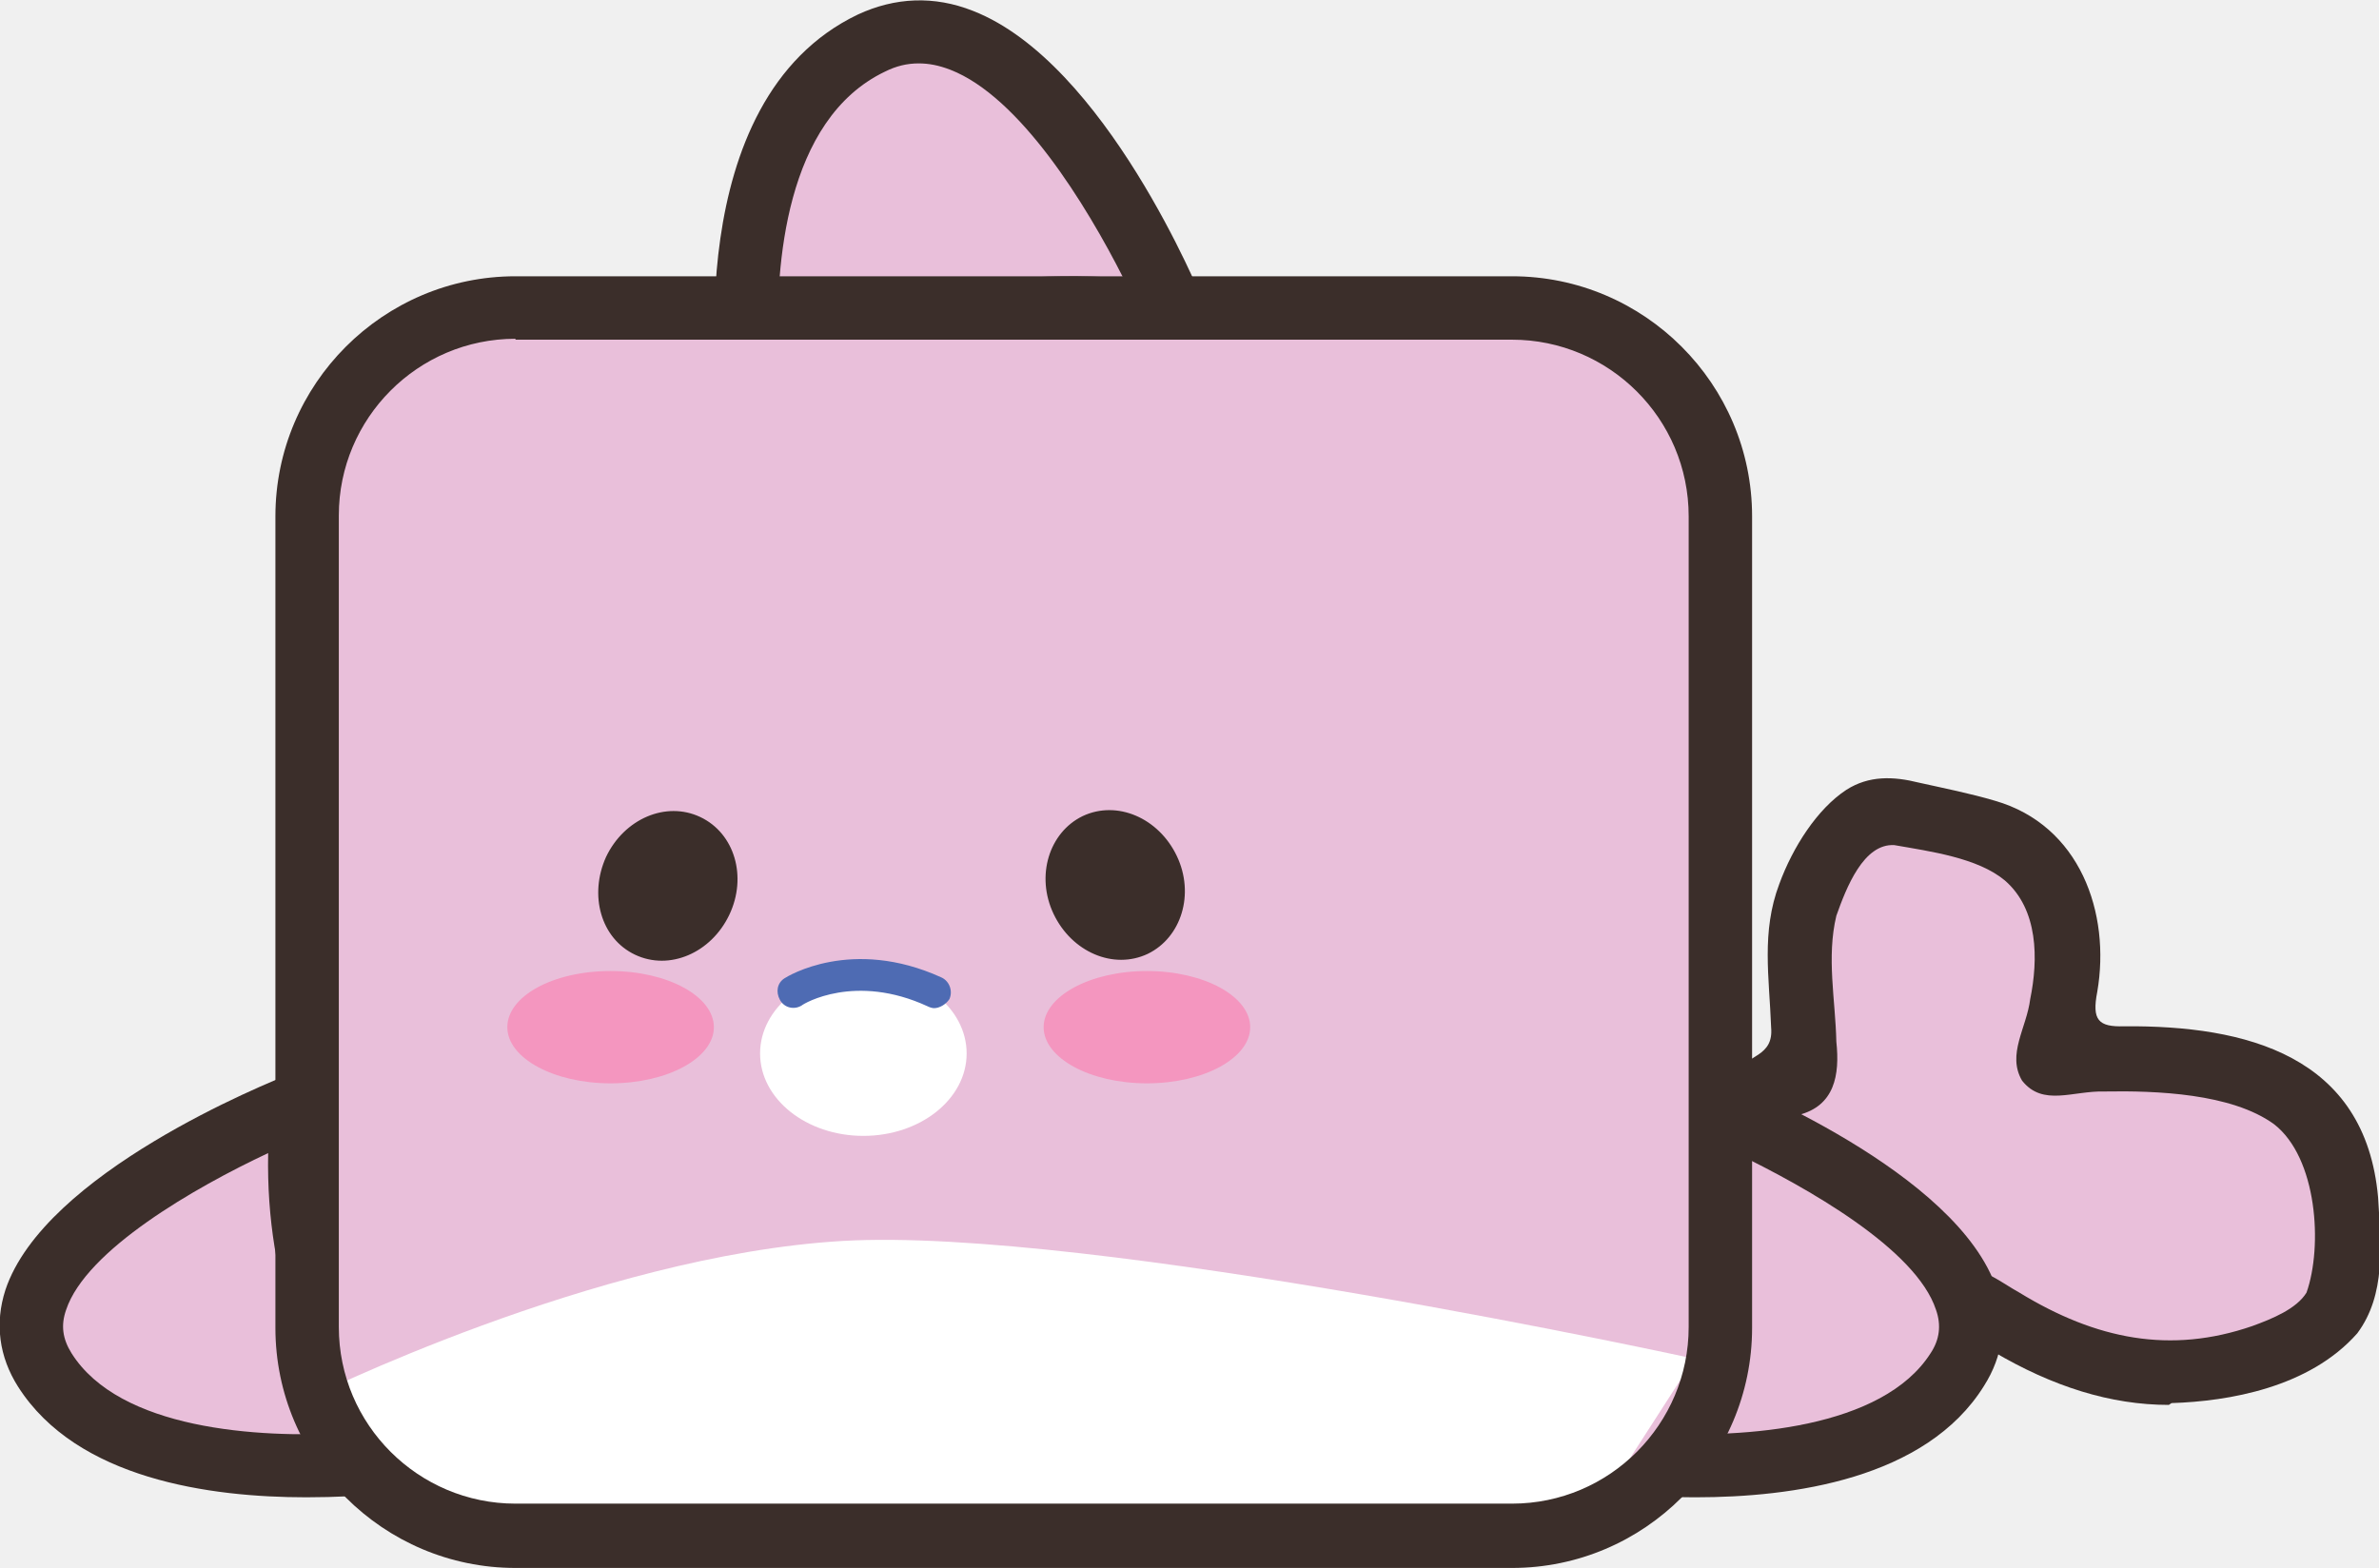
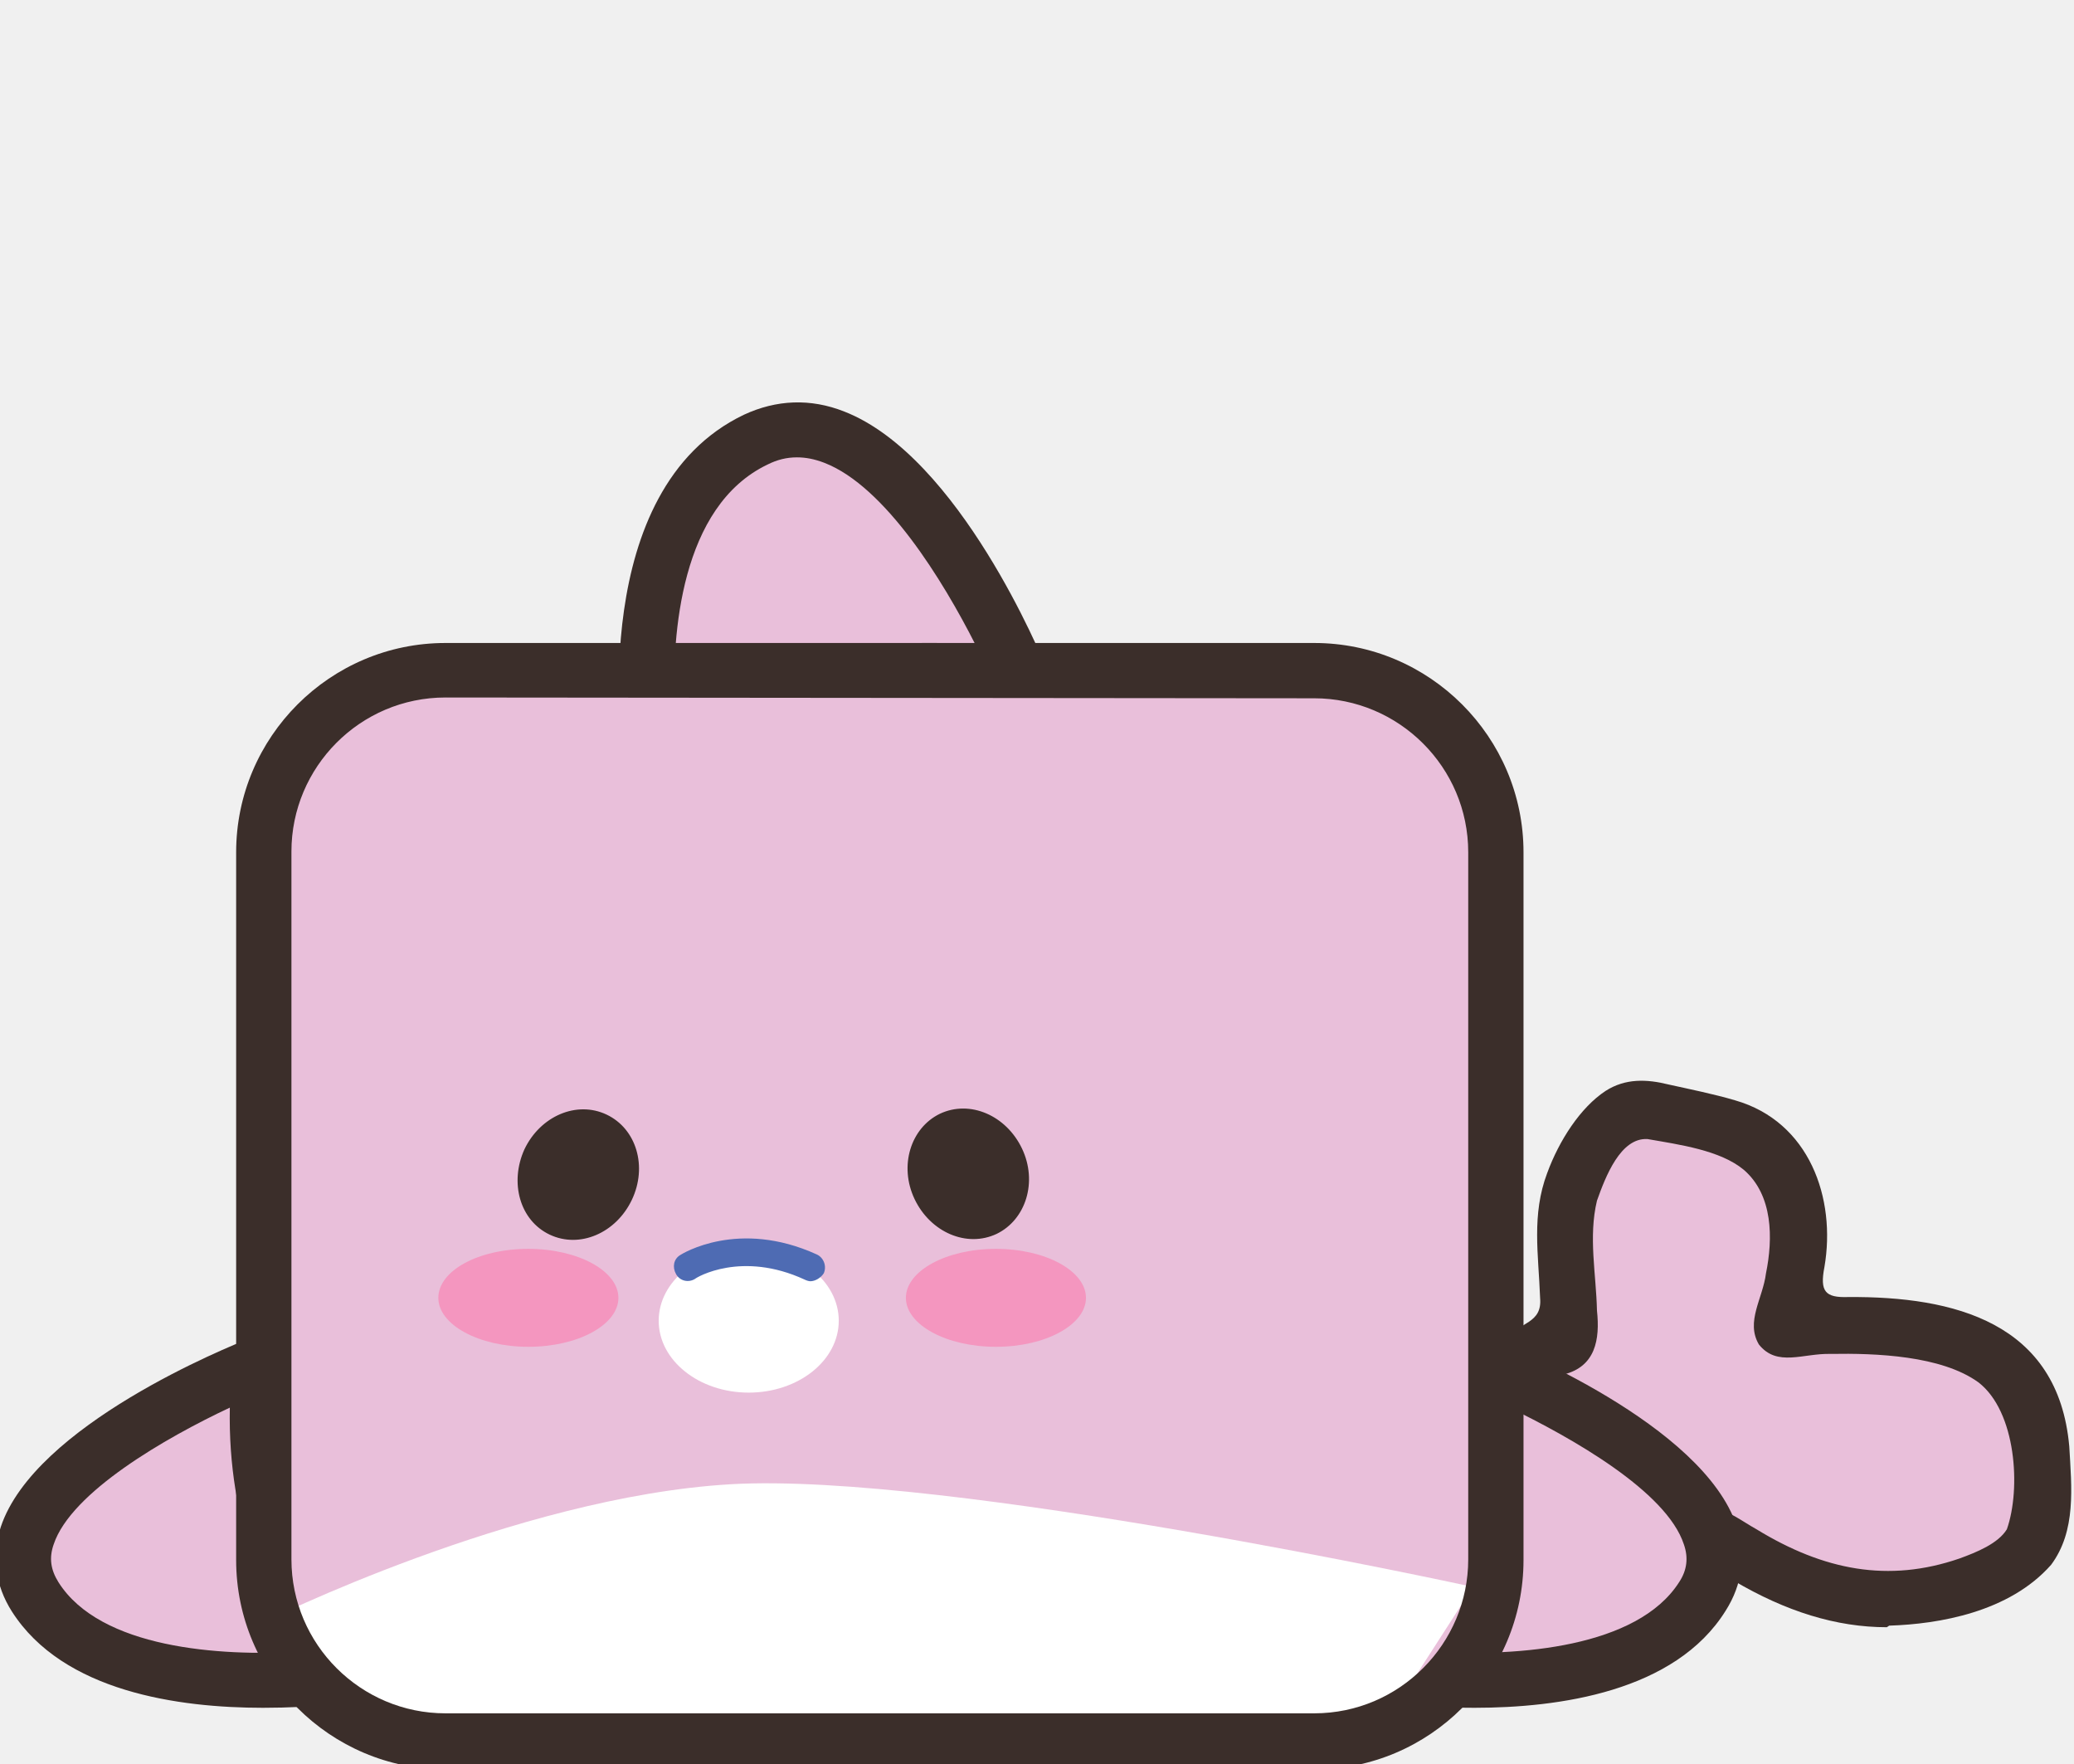
- <svg xmlns="http://www.w3.org/2000/svg" version="1.1" id="pink-dolphin-icon" x="0px" y="0px" viewBox="0 0 262.6 173.1" style="enable-background:new 0 0 262.6 173.1;" xml:space="preserve">
+ <svg xmlns="http://www.w3.org/2000/svg" version="1.1" id="pinkDolphinIcon" x="0px" y="0px" viewBox="0 0 262.6 223.3" style="enable-background:new 0 0 262.6 223.3;" xml:space="preserve">
  <style type="text/css">
	.st0{fill:#E9BFDA;}
	.st1{fill:#3B2E2A;}
	.st2{fill:#FFFFFF;}
	.st3{fill:#4E6BB3;}
	.st4{fill:#F496BF;}
</style>
-   <g id="fin-3">
-     <path class="st0" d="M129.6,34.8c0,0-15.7-38.6-33.5-30.1S82.8,44.5,82.8,44.5S99.1,30.5,129.6,34.8L129.6,34.8z" />
-     <path class="st1" d="M82.8,48c-0.4,0-0.8-0.1-1.2-0.2c-1.2-0.4-2-1.5-2.2-2.8c-0.2-1.4-4.6-33.9,15.3-43.4   c4.1-1.9,8.4-2.1,12.7-0.4c14.6,5.7,25.1,31.3,25.5,32.3c0.5,1.2,0.3,2.5-0.5,3.5c-0.8,1-2,1.5-3.2,1.3c-28.4-4-43.9,8.8-44.1,8.9   C84.4,47.7,83.6,48,82.8,48L82.8,48z M101.4,7c-1.3,0-2.5,0.3-3.7,0.9c-11.1,5.3-12.1,21.7-11.8,30.4c6.7-3.7,19.5-8.9,38.1-7.6   c-4.1-8.1-11.4-20-19.1-23C103.6,7.2,102.5,7,101.4,7z" />
+   <g id="dolphinIconFin3">
+     <path class="st0" d="M129.1,85.7c0,0-15.7-38.6-33.5-30.1S82.3,95.4,82.3,95.4S98.6,81.4,129.1,85.7L129.1,85.7z" />
+     <path class="st1" d="M82.3,98.9c-0.4,0-0.8-0.1-1.2-0.2c-1.2-0.4-2-1.5-2.2-2.8c-0.2-1.4-4.6-33.9,15.3-43.4   c4.1-1.9,8.4-2.1,12.7-0.4c14.6,5.7,25.1,31.3,25.5,32.3c0.5,1.2,0.3,2.5-0.5,3.5s-2,1.5-3.2,1.3c-28.4-4-43.9,8.8-44.1,8.9   C83.9,98.6,83.1,98.9,82.3,98.9L82.3,98.9z M100.9,57.9c-1.3,0-2.5,0.3-3.7,0.9c-11.1,5.3-12.1,21.7-11.8,30.4   c6.7-3.7,19.5-8.9,38.1-7.6c-4.1-8.1-11.4-20-19.1-23C103.1,58.1,102,57.9,100.9,57.9z" />
  </g>
-   <g id="tail">
-     <path class="st0" d="M194.1,120.2c1.9-0.1,4-0.1,4.8-1.2c1.2-2.3,0.2-5.2,0.3-7.8c-0.6-6.3-0.6-12.1,3.4-17.6   c1.2-1.8,2.8-3.7,4.9-4c2.5-0.4,6.3,1,9.1,1.5c11,2.2,13.3,11.8,10.8,21.3c-0.5,2.4-2.4,5.5,0.9,4.8c8.8-0.7,23.8-1.1,28.4,8.4   c2.9,5.7,2.2,13.4,1.8,16.4c-0.2,1.5-0.8,2.6-2,3.7c-3.9,3.6-9.9,5-15,5.6c-6.1,0.6-12.9-1.6-17.6-4.2c-1.9-1-3.4-2-5-3   c-1.1-0.8-2.4-0.9-3.5-0.1" />
-     <path class="st1" d="M239.4,155.1c-6.4,0-12.8-2-19.4-5.9c-2.7-1.8-8.2-1.3-7.8-5.7c0.3-2.3,2.9-4,5.3-3.5c2,0.4,3.6,1.7,5.4,2.7   c8.5,5.2,16.7,6.8,25.7,3.7c2.2-0.8,4.9-1.9,6-3.7c1.8-5.1,1.2-14.9-3.6-18.6c-4.7-3.4-13-3.7-18.7-3.6c-3.5-0.1-6.8,1.7-9.1-1.2   c-1.7-2.9,0.5-5.8,0.9-9c0.9-4.4,0.9-9.9-2.8-13.1c-3-2.5-8.2-3.2-12.2-3.9c-3.4-0.2-5.3,4.7-6.4,7.8c-1.1,4.6-0.1,9.3,0,13.9   c0.4,3.7-0.2,7.1-4.2,8.1c-3.4,1.3-9.3-0.1-7.2-4.5c1.6-2.2,4.5-1.9,4.2-5.2c-0.2-5.5-1.1-10.5,0.9-15.8c1.5-4.1,4.2-8.3,7.4-10.4   c2.5-1.6,5.2-1.5,8-0.8c2.7,0.6,5.7,1.2,8.4,2c9.4,2.7,12.8,12.4,11.3,21.1c-0.6,3.1,0.1,3.9,3,3.8c13.4-0.1,26.6,3.2,28,18.9   c0.3,5.2,0.9,10.7-2.3,15c-5.3,6-14.2,7.5-20.5,7.7L239.4,155.1L239.4,155.1z" />
+   <g id="dolphinIconTail">
+     <path class="st0" d="M193.6,171.1c1.9-0.1,4-0.1,4.8-1.2c1.2-2.3,0.2-5.2,0.3-7.8c-0.6-6.3-0.6-12.1,3.4-17.6   c1.2-1.8,2.8-3.7,4.9-4c2.5-0.4,6.3,1,9.1,1.5c11,2.2,13.3,11.8,10.8,21.3c-0.5,2.4-2.4,5.5,0.9,4.8c8.8-0.7,23.8-1.1,28.4,8.4   c2.9,5.7,2.2,13.4,1.8,16.4c-0.2,1.5-0.8,2.6-2,3.7c-3.9,3.6-9.9,5-15,5.6c-6.1,0.6-12.9-1.6-17.6-4.2c-1.9-1-3.4-2-5-3   c-1.1-0.8-2.4-0.9-3.5-0.1" />
+     <path class="st1" d="M238.9,206c-6.4,0-12.8-2-19.4-5.9c-2.7-1.8-8.2-1.3-7.8-5.7c0.3-2.3,2.9-4,5.3-3.5c2,0.4,3.6,1.7,5.4,2.7   c8.5,5.2,16.7,6.8,25.7,3.7c2.2-0.8,4.9-1.9,6-3.7c1.8-5.1,1.2-14.9-3.6-18.6c-4.7-3.4-13-3.7-18.7-3.6c-3.5-0.1-6.8,1.7-9.1-1.2   c-1.7-2.9,0.5-5.8,0.9-9c0.9-4.4,0.9-9.9-2.8-13.1c-3-2.5-8.2-3.2-12.2-3.9c-3.4-0.2-5.3,4.7-6.4,7.8c-1.1,4.6-0.1,9.3,0,13.9   c0.4,3.7-0.2,7.1-4.2,8.1c-3.4,1.3-9.3-0.1-7.2-4.5c1.6-2.2,4.5-1.9,4.2-5.2c-0.2-5.5-1.1-10.5,0.9-15.8c1.5-4.1,4.2-8.3,7.4-10.4   c2.5-1.6,5.2-1.5,8-0.8c2.7,0.6,5.7,1.2,8.4,2c9.4,2.7,12.8,12.4,11.3,21.1c-0.6,3.1,0.1,3.9,3,3.8c13.4-0.1,26.6,3.2,28,18.9   c0.3,5.2,0.9,10.7-2.3,15c-5.3,6-14.2,7.5-20.5,7.7L238.9,206L238.9,206z" />
  </g>
-   <g id="fin-2">
-     <path class="st0" d="M33.5,121.8c0,0-37.8,14.7-28.5,29.5c9.3,14.7,40.3,9.8,40.3,9.8S30.6,147.8,33.5,121.8L33.5,121.8z" />
-     <path class="st1" d="M33.8,165.3c-10.6,0-25.3-2-31.8-12.2c-2.1-3.3-2.6-7-1.4-10.7c4.3-12.9,28.8-22.8,31.6-23.9   c1.1-0.4,2.4-0.3,3.4,0.5s1.5,1.9,1.3,3.2c-2.6,23.7,10.2,35.8,10.7,36.3c1,0.9,1.4,2.3,1,3.6c-0.4,1.3-1.5,2.2-2.8,2.5   C45.4,164.6,40.4,165.3,33.8,165.3L33.8,165.3z M29.6,127.3c-8.1,3.8-20.1,10.7-22.3,17.3c-0.6,1.7-0.4,3.2,0.6,4.8   c5.3,8.4,20.5,9.4,30.5,8.8C34.5,152.5,29.3,142.2,29.6,127.3L29.6,127.3z" />
+   <g id="dolphinIconFin2">
+     <path class="st0" d="M33,172.7c0,0-37.8,14.7-28.5,29.5c9.3,14.7,40.3,9.8,40.3,9.8S30.1,198.7,33,172.7L33,172.7z" />
+     <path class="st1" d="M33.3,216.2c-10.6,0-25.3-2-31.8-12.2c-2.1-3.3-2.6-7-1.4-10.7c4.3-12.9,28.8-22.8,31.6-23.9   c1.1-0.4,2.4-0.3,3.4,0.5s1.5,1.9,1.3,3.2c-2.6,23.7,10.2,35.8,10.7,36.3c1,0.9,1.4,2.3,1,3.6s-1.5,2.2-2.8,2.5   C44.9,215.5,39.9,216.2,33.3,216.2L33.3,216.2z M29.1,178.2C21,182,9,188.9,6.8,195.5c-0.6,1.7-0.4,3.2,0.6,4.8   c5.3,8.4,20.5,9.4,30.5,8.8C34,203.4,28.8,193.1,29.1,178.2L29.1,178.2z" />
  </g>
-   <g id="fin-1">
-     <path class="st0" d="M187.5,121.8c0,0,37.8,14.7,28.5,29.5c-9.3,14.7-40.4,9.8-40.4,9.8S190.4,147.8,187.5,121.8L187.5,121.8z" />
-     <path class="st1" d="M187.2,165.3c-6.6,0-11.5-0.8-12.1-0.9c-1.3-0.2-2.4-1.2-2.8-2.5c-0.4-1.3,0-2.7,1-3.6   c0.5-0.5,13.3-12.5,10.7-36.2c-0.1-1.2,0.4-2.4,1.4-3.2s2.3-0.9,3.4-0.5c2.8,1.1,27.3,11,31.6,23.9c1.2,3.7,0.7,7.4-1.4,10.7   C212.6,163.3,197.8,165.3,187.2,165.3L187.2,165.3z M182.6,158.2c10,0.6,25.2-0.5,30.5-8.8c1-1.5,1.2-3.1,0.6-4.8   c-2.2-6.7-14.2-13.5-22.3-17.4C191.7,142.1,186.6,152.5,182.6,158.2L182.6,158.2z" />
+   <g id="dolphinIconFin1">
+     <path class="st0" d="M187,172.7c0,0,37.8,14.7,28.5,29.5c-9.3,14.7-40.4,9.8-40.4,9.8S189.9,198.7,187,172.7L187,172.7z" />
+     <path class="st1" d="M186.7,216.2c-6.6,0-11.5-0.8-12.1-0.9c-1.3-0.2-2.4-1.2-2.8-2.5c-0.4-1.3,0-2.7,1-3.6   c0.5-0.5,13.3-12.5,10.7-36.2c-0.1-1.2,0.4-2.4,1.4-3.2c1-0.8,2.3-0.9,3.4-0.5c2.8,1.1,27.3,11,31.6,23.9c1.2,3.7,0.7,7.4-1.4,10.7   C212.1,214.2,197.3,216.2,186.7,216.2L186.7,216.2z M182.1,209.1c10,0.6,25.2-0.5,30.5-8.8c1-1.5,1.2-3.1,0.6-4.8   c-2.2-6.7-14.2-13.5-22.3-17.4C191.2,193,186.1,203.4,182.1,209.1L182.1,209.1z" />
  </g>
-   <path class="st0" d="M164.7,167.7h-110c-12.7,0-23-10.3-23-23V55.1c0-12.7,10.3-23,23-23h110c12.7,0,23,10.3,23,23v89.6  C187.7,157.4,177.4,167.7,164.7,167.7L164.7,167.7z" />
-   <ellipse class="st2" cx="95.3" cy="116.3" rx="11.4" ry="9.1" />
-   <path id="eyes" class="st1" d="M119.5,90.1c3.8-1.8,8.4,0.2,10.4,4.4c2,4.2,0.5,9-3.2,10.8c-3.8,1.8-8.4-0.2-10.4-4.4  S115.8,91.9,119.5,90.1z M66.9,94.6c2-4.2,6.6-6.2,10.4-4.4c3.8,1.8,5.2,6.6,3.2,10.8s-6.6,6.2-10.4,4.4S65,98.8,66.9,94.6z" />
-   <path class="st2" d="M33.8,154.5c0,0,31.9-15.9,59.2-17.5s94,13,94,13l-11.4,17.7H48.9C48.9,167.7,38.3,163.7,33.8,154.5L33.8,154.5  z" />
-   <path id="outline" class="st1" d="M166.9,173.1h-110c-14.6,0-26.5-11.9-26.5-26.5V57c0-14.6,11.9-26.5,26.5-26.5h110  c14.6,0,26.5,11.9,26.5,26.5v89.6C193.4,161.2,181.5,173.1,166.9,173.1z M56.9,37.4c-10.8,0-19.5,8.8-19.5,19.5v89.6  c0,10.8,8.8,19.5,19.5,19.5h110c10.8,0,19.5-8.8,19.5-19.5V57c0-10.8-8.8-19.5-19.5-19.5H56.9z" />
-   <path class="st3" d="M103.1,111.3c-0.2,0-0.5-0.1-0.7-0.2c-8-3.7-13.7-0.3-13.9-0.1c-0.8,0.5-1.9,0.3-2.4-0.6s-0.3-1.9,0.5-2.4  c0.3-0.2,7.4-4.6,17.3-0.1c0.9,0.4,1.3,1.5,0.9,2.4C104.4,110.9,103.7,111.3,103.1,111.3L103.1,111.3z" />
-   <path id="pink-cheeks" class="st4" d="M67.4,107.2c6.3,0,11.4,2.8,11.4,6.2s-5.1,6.2-11.4,6.2s-11.4-2.8-11.4-6.2  S61,107.2,67.4,107.2z M126.6,107.2c6.3,0,11.4,2.8,11.4,6.2s-5.1,6.2-11.4,6.2c-6.3,0-11.4-2.8-11.4-6.2S120.3,107.2,126.6,107.2z" />
+   <path id="dolphinIconMain" class="st0" d="M164.2,218.6h-110c-12.7,0-23-10.3-23-23V106c0-12.7,10.3-23,23-23h110  c12.7,0,23,10.3,23,23v89.6C187.2,208.3,176.9,218.6,164.2,218.6L164.2,218.6z" />
+   <ellipse id="dolphinIconChin" class="st2" cx="94.8" cy="167.2" rx="11.4" ry="9.1" />
+   <path id="dolphinIconEyes" class="st1" d="M119,141c3.8-1.8,8.4,0.2,10.4,4.4c2,4.2,0.5,9-3.2,10.8c-3.8,1.8-8.4-0.2-10.4-4.4  C113.8,147.6,115.3,142.8,119,141z M66.4,145.5c2-4.2,6.6-6.2,10.4-4.4c3.8,1.8,5.2,6.6,3.2,10.8c-2,4.2-6.6,6.2-10.4,4.4  C65.8,154.5,64.5,149.7,66.4,145.5z" />
+   <path id="dolphinIconBelly" class="st2" d="M33.3,205.4c0,0,31.9-15.9,59.2-17.5s94,13,94,13l-11.4,17.7H48.4  C48.4,218.6,37.8,214.6,33.3,205.4L33.3,205.4z" />
+   <path id="dolphinIconOutline" class="st1" d="M166.4,224h-110c-14.6,0-26.5-11.9-26.5-26.5v-89.6c0-14.6,11.9-26.5,26.5-26.5h110  c14.6,0,26.5,11.9,26.5,26.5v89.6C192.9,212.1,181,224,166.4,224z M56.4,88.3c-10.8,0-19.5,8.8-19.5,19.5v89.6  c0,10.8,8.8,19.5,19.5,19.5h110c10.8,0,19.5-8.8,19.5-19.5v-89.5c0-10.8-8.8-19.5-19.5-19.5L56.4,88.3L56.4,88.3z" />
+   <path id="dolphinIconMouth" class="st3" d="M102.6,162.2c-0.2,0-0.5-0.1-0.7-0.2c-8-3.7-13.7-0.3-13.9-0.1c-0.8,0.5-1.9,0.3-2.4-0.6  c-0.5-0.9-0.3-1.9,0.5-2.4c0.3-0.2,7.4-4.6,17.3-0.1c0.9,0.4,1.3,1.5,0.9,2.4C103.9,161.8,103.2,162.2,102.6,162.2L102.6,162.2z" />
+   <path id="dolphinIconCheeks" class="st4" d="M66.9,158.1c6.3,0,11.4,2.8,11.4,6.2s-5.1,6.2-11.4,6.2s-11.4-2.8-11.4-6.2  S60.5,158.1,66.9,158.1z M126.1,158.1c6.3,0,11.4,2.8,11.4,6.2s-5.1,6.2-11.4,6.2c-6.3,0-11.4-2.8-11.4-6.2S119.8,158.1,126.1,158.1  z" />
</svg>
